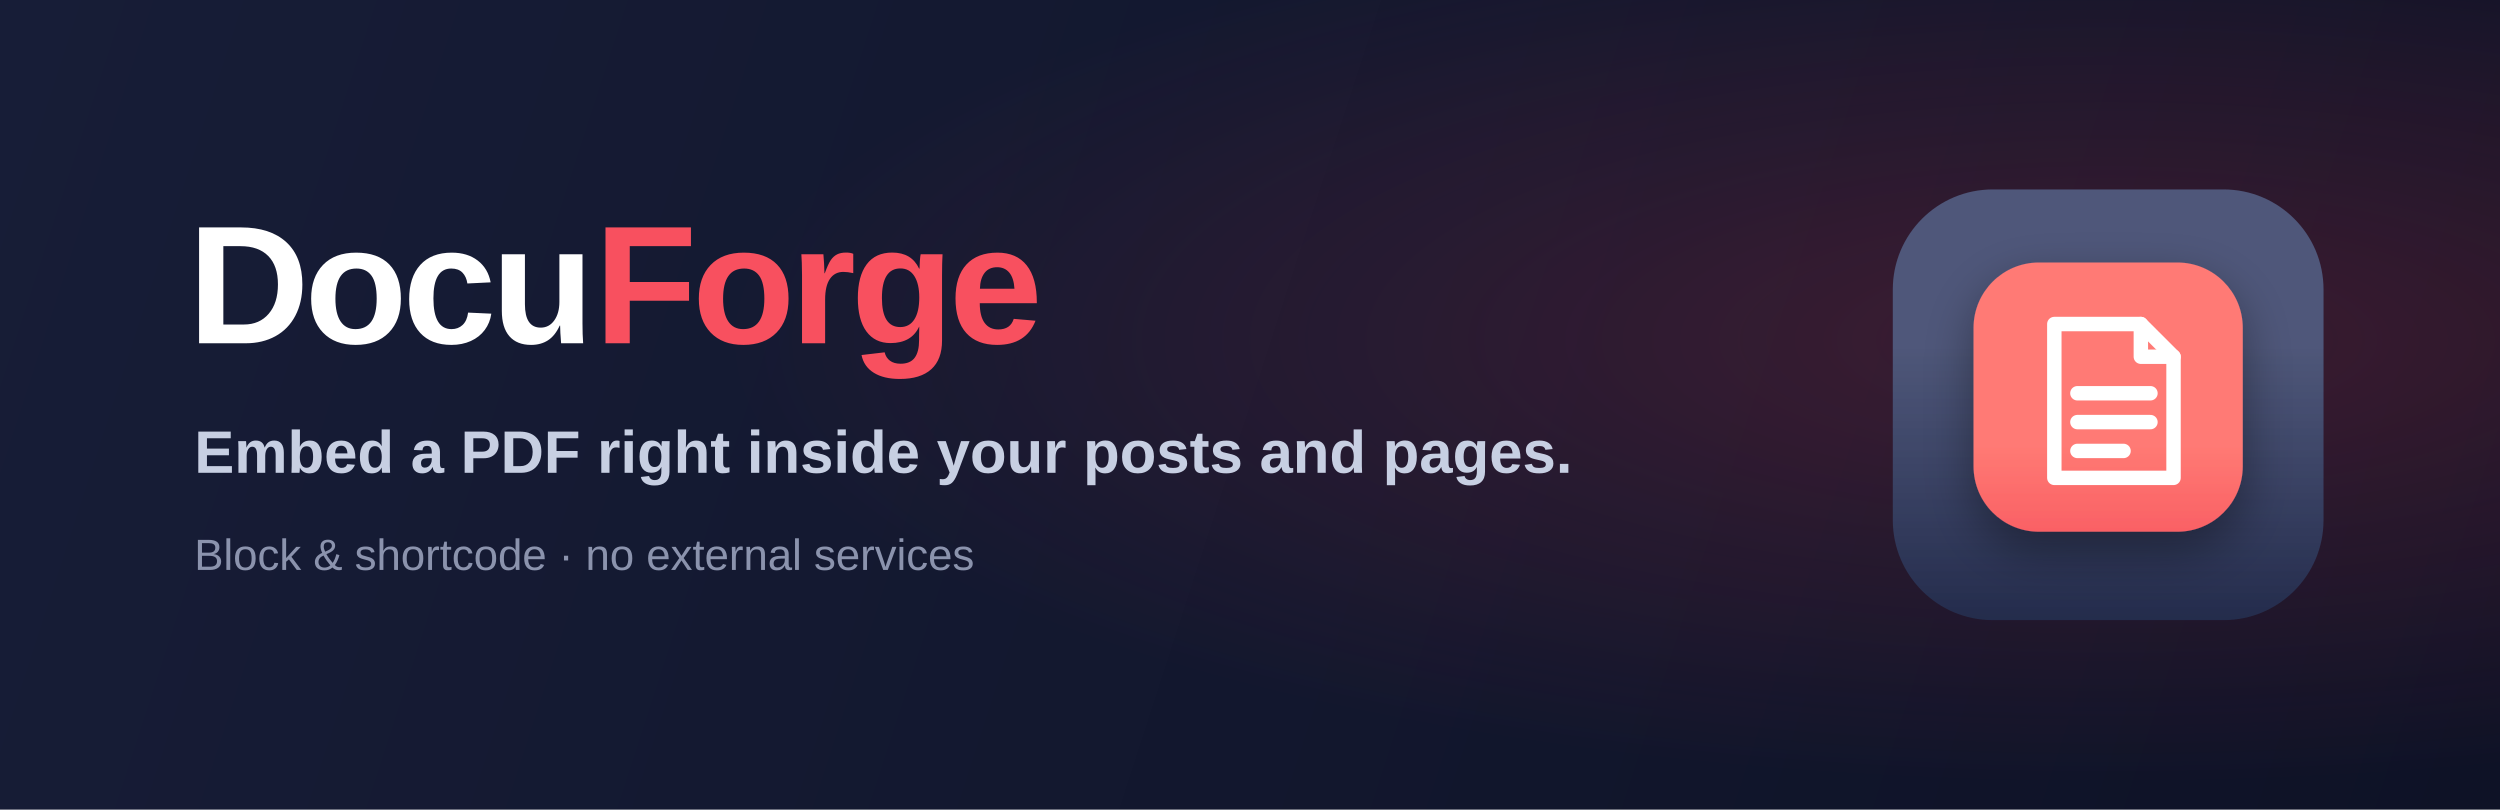
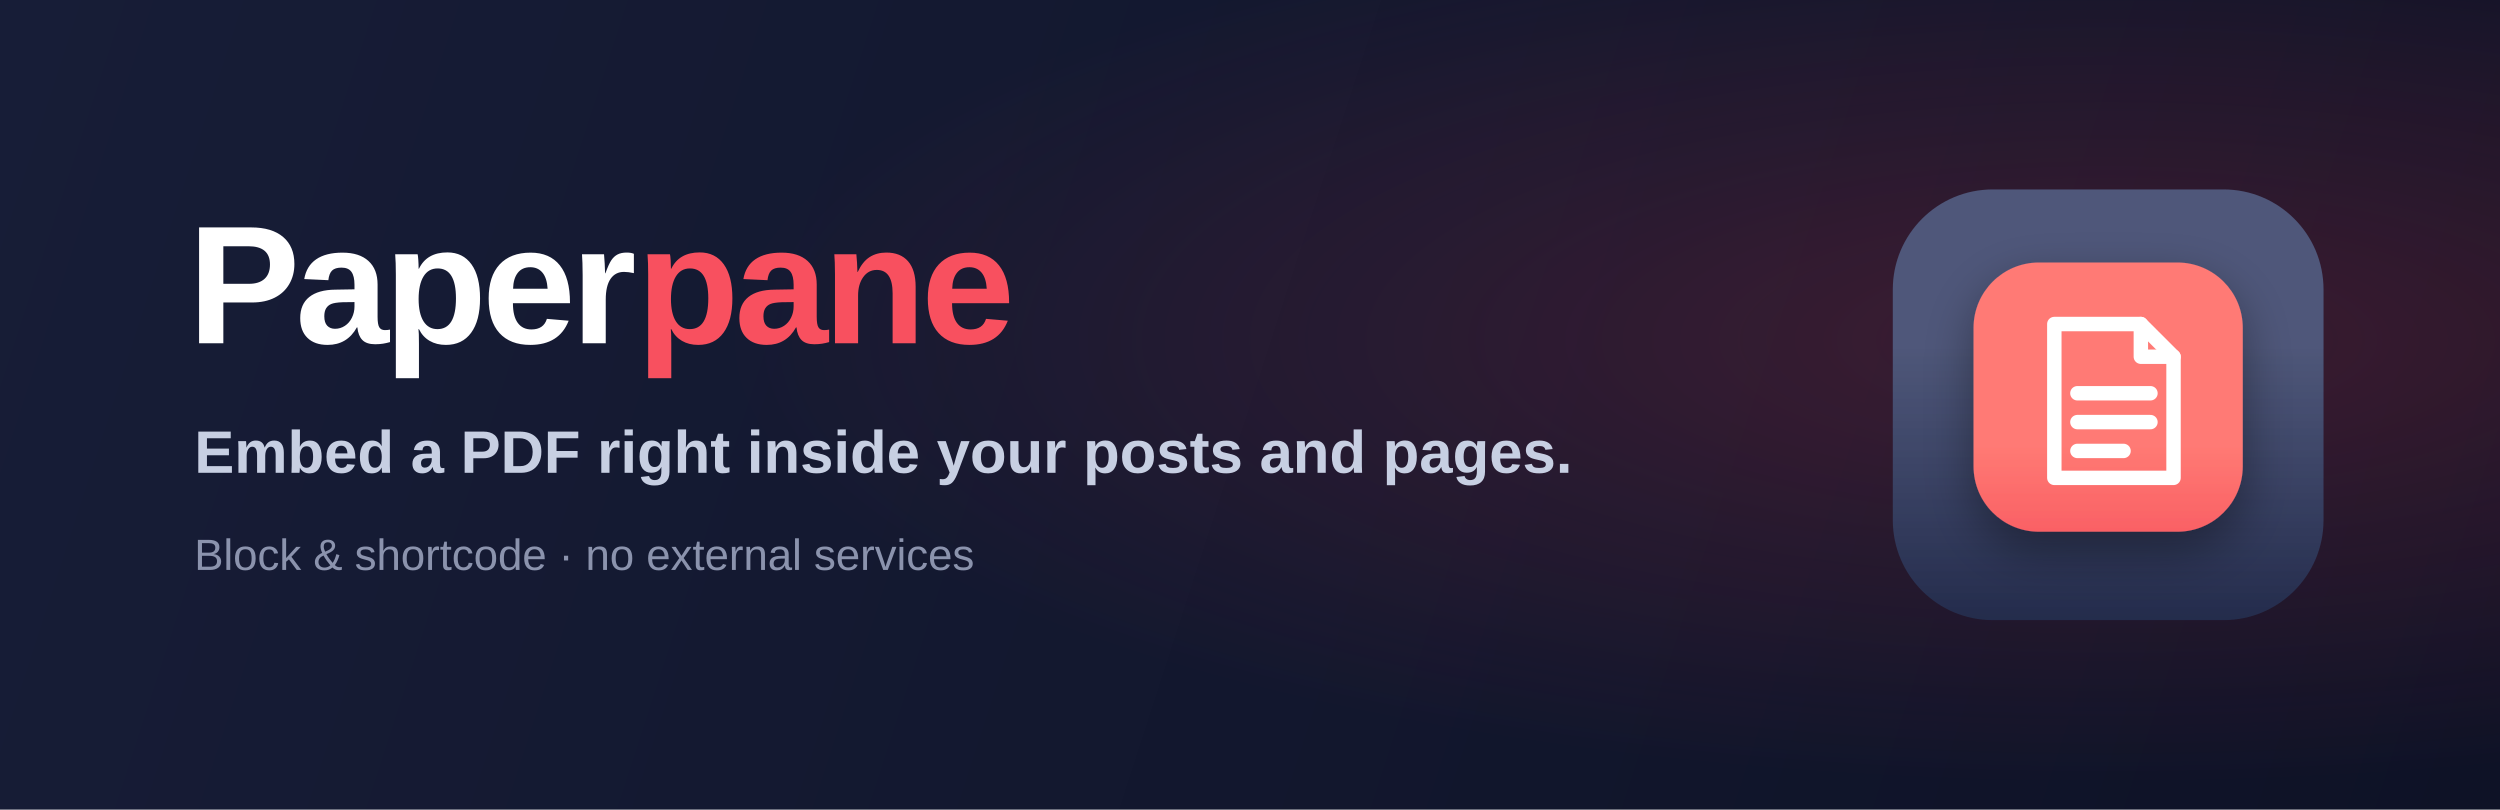
- <svg xmlns="http://www.w3.org/2000/svg" viewBox="0 0 1544 500" width="1544" height="500" role="img" aria-label="DocuForge">
+ <svg xmlns="http://www.w3.org/2000/svg" viewBox="0 0 1544 500" width="1544" height="500" role="img" aria-label="Paperpane">
  <defs>
    <linearGradient id="bg" x1="0" y1="0" x2="1544" y2="500" gradientUnits="userSpaceOnUse">
      <stop offset="0" stop-color="#171d37" />
      <stop offset="1" stop-color="#0e1226" />
    </linearGradient>
    <radialGradient id="glow" cx="0.84" cy="0.42" r="0.55">
      <stop offset="0" stop-color="#f23b4e" stop-opacity="0.20" />
      <stop offset="1" stop-color="#f23b4e" stop-opacity="0" />
    </radialGradient>
    <linearGradient id="pf-outer-b" x1="1298" y1="98" x2="1298" y2="402" gradientUnits="userSpaceOnUse">
      <stop offset="0" stop-color="#2d3760" />
      <stop offset="1" stop-color="#141a30" />
    </linearGradient>
    <linearGradient id="pf-tile-b" x1="1298" y1="149" x2="1298" y2="351" gradientUnits="userSpaceOnUse">
      <stop offset="0" stop-color="#ff7a74" />
      <stop offset="0.55" stop-color="#f23b4e" />
      <stop offset="1" stop-color="#db1f3c" />
    </linearGradient>
    <linearGradient id="pf-sheen-b" x1="1298" y1="98" x2="1298" y2="250" gradientUnits="userSpaceOnUse">
      <stop offset="0" stop-color="#ffffff" stop-opacity="0.16" />
      <stop offset="1" stop-color="#ffffff" stop-opacity="0" />
    </linearGradient>
    <filter id="pf-shadow-b" x="-30%" y="-20%" width="160%" height="160%">
      <feDropShadow dx="0" dy="10" stdDeviation="13" flood-color="#000000" flood-opacity="0.38" />
    </filter>
  </defs>
  <rect width="1544" height="500" fill="url(#bg)" />
  <rect width="1544" height="500" fill="url(#glow)" />
-   <text x="116" y="212" font-family="'Helvetica Neue','Arial',sans-serif" font-weight="800" font-size="104" letter-spacing="-3" fill="#ffffff">Docu<tspan fill="#f8505f">Forge</tspan>
+   <text x="116" y="212" font-family="'Helvetica Neue','Arial',sans-serif" font-weight="800" font-size="104" letter-spacing="-3" fill="#ffffff">Paper<tspan fill="#f8505f">pane</tspan>
  </text>
  <text x="120" y="292" font-family="'Helvetica Neue','Arial',sans-serif" font-weight="600" font-size="37" fill="#c7cfe2">Embed a PDF right inside your posts and pages.</text>
  <text x="120" y="352" font-family="'Helvetica Neue','Arial',sans-serif" font-weight="500" font-size="27" fill="#8b93ad">Block &amp; shortcode        ·        no external services</text>
  <g transform="translate(1150 98) scale(1.1875)">
    <rect x="16" y="16" width="224" height="224" rx="52" fill="url(#pf-outer-b)" />
    <rect x="16" y="16" width="224" height="224" rx="52" fill="url(#pf-sheen-b)" />
    <rect x="58" y="54" width="140" height="140" rx="34" fill="url(#pf-tile-b)" filter="url(#pf-shadow-b)" />
    <g fill="none" stroke="#ffffff" stroke-width="7.5" stroke-linecap="round" stroke-linejoin="round">
      <path d="M100 86 H145 L162 103 V166 H100 Z" />
      <path d="M145 86 V103 H162" />
      <line x1="112" y1="122" x2="150" y2="122" />
      <line x1="112" y1="137" x2="150" y2="137" />
      <line x1="112" y1="152" x2="136" y2="152" />
    </g>
  </g>
</svg>
